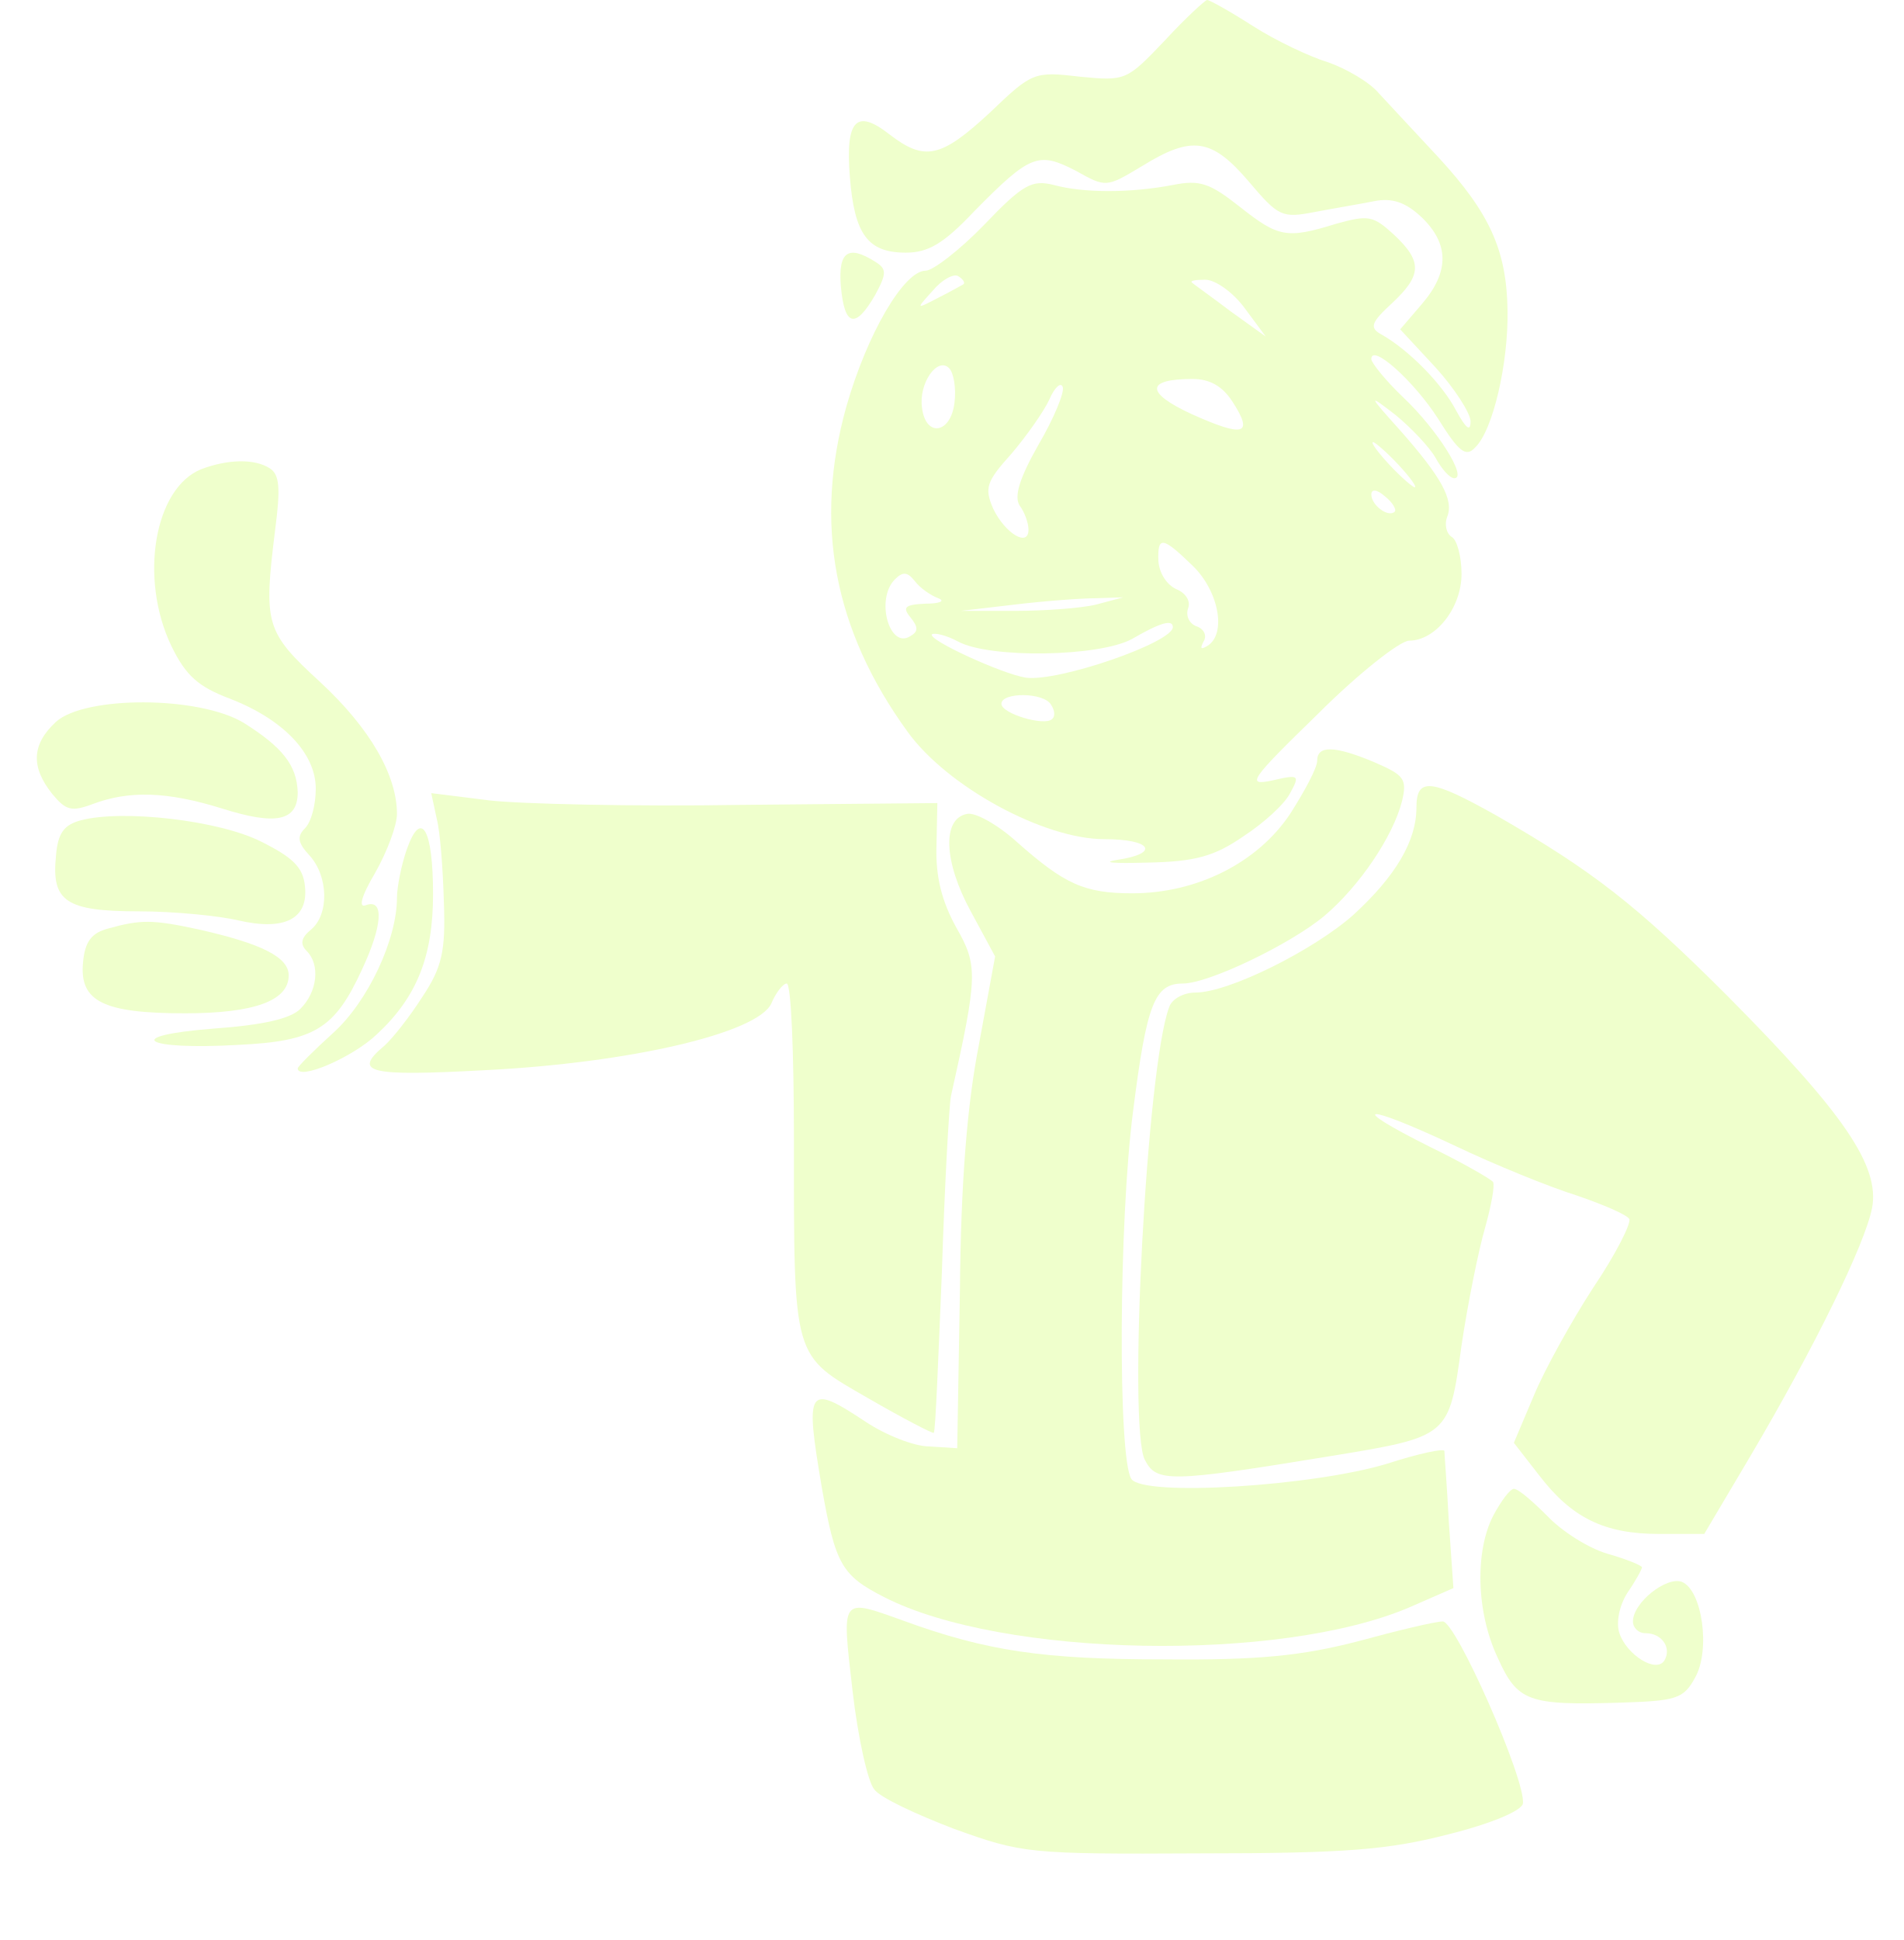
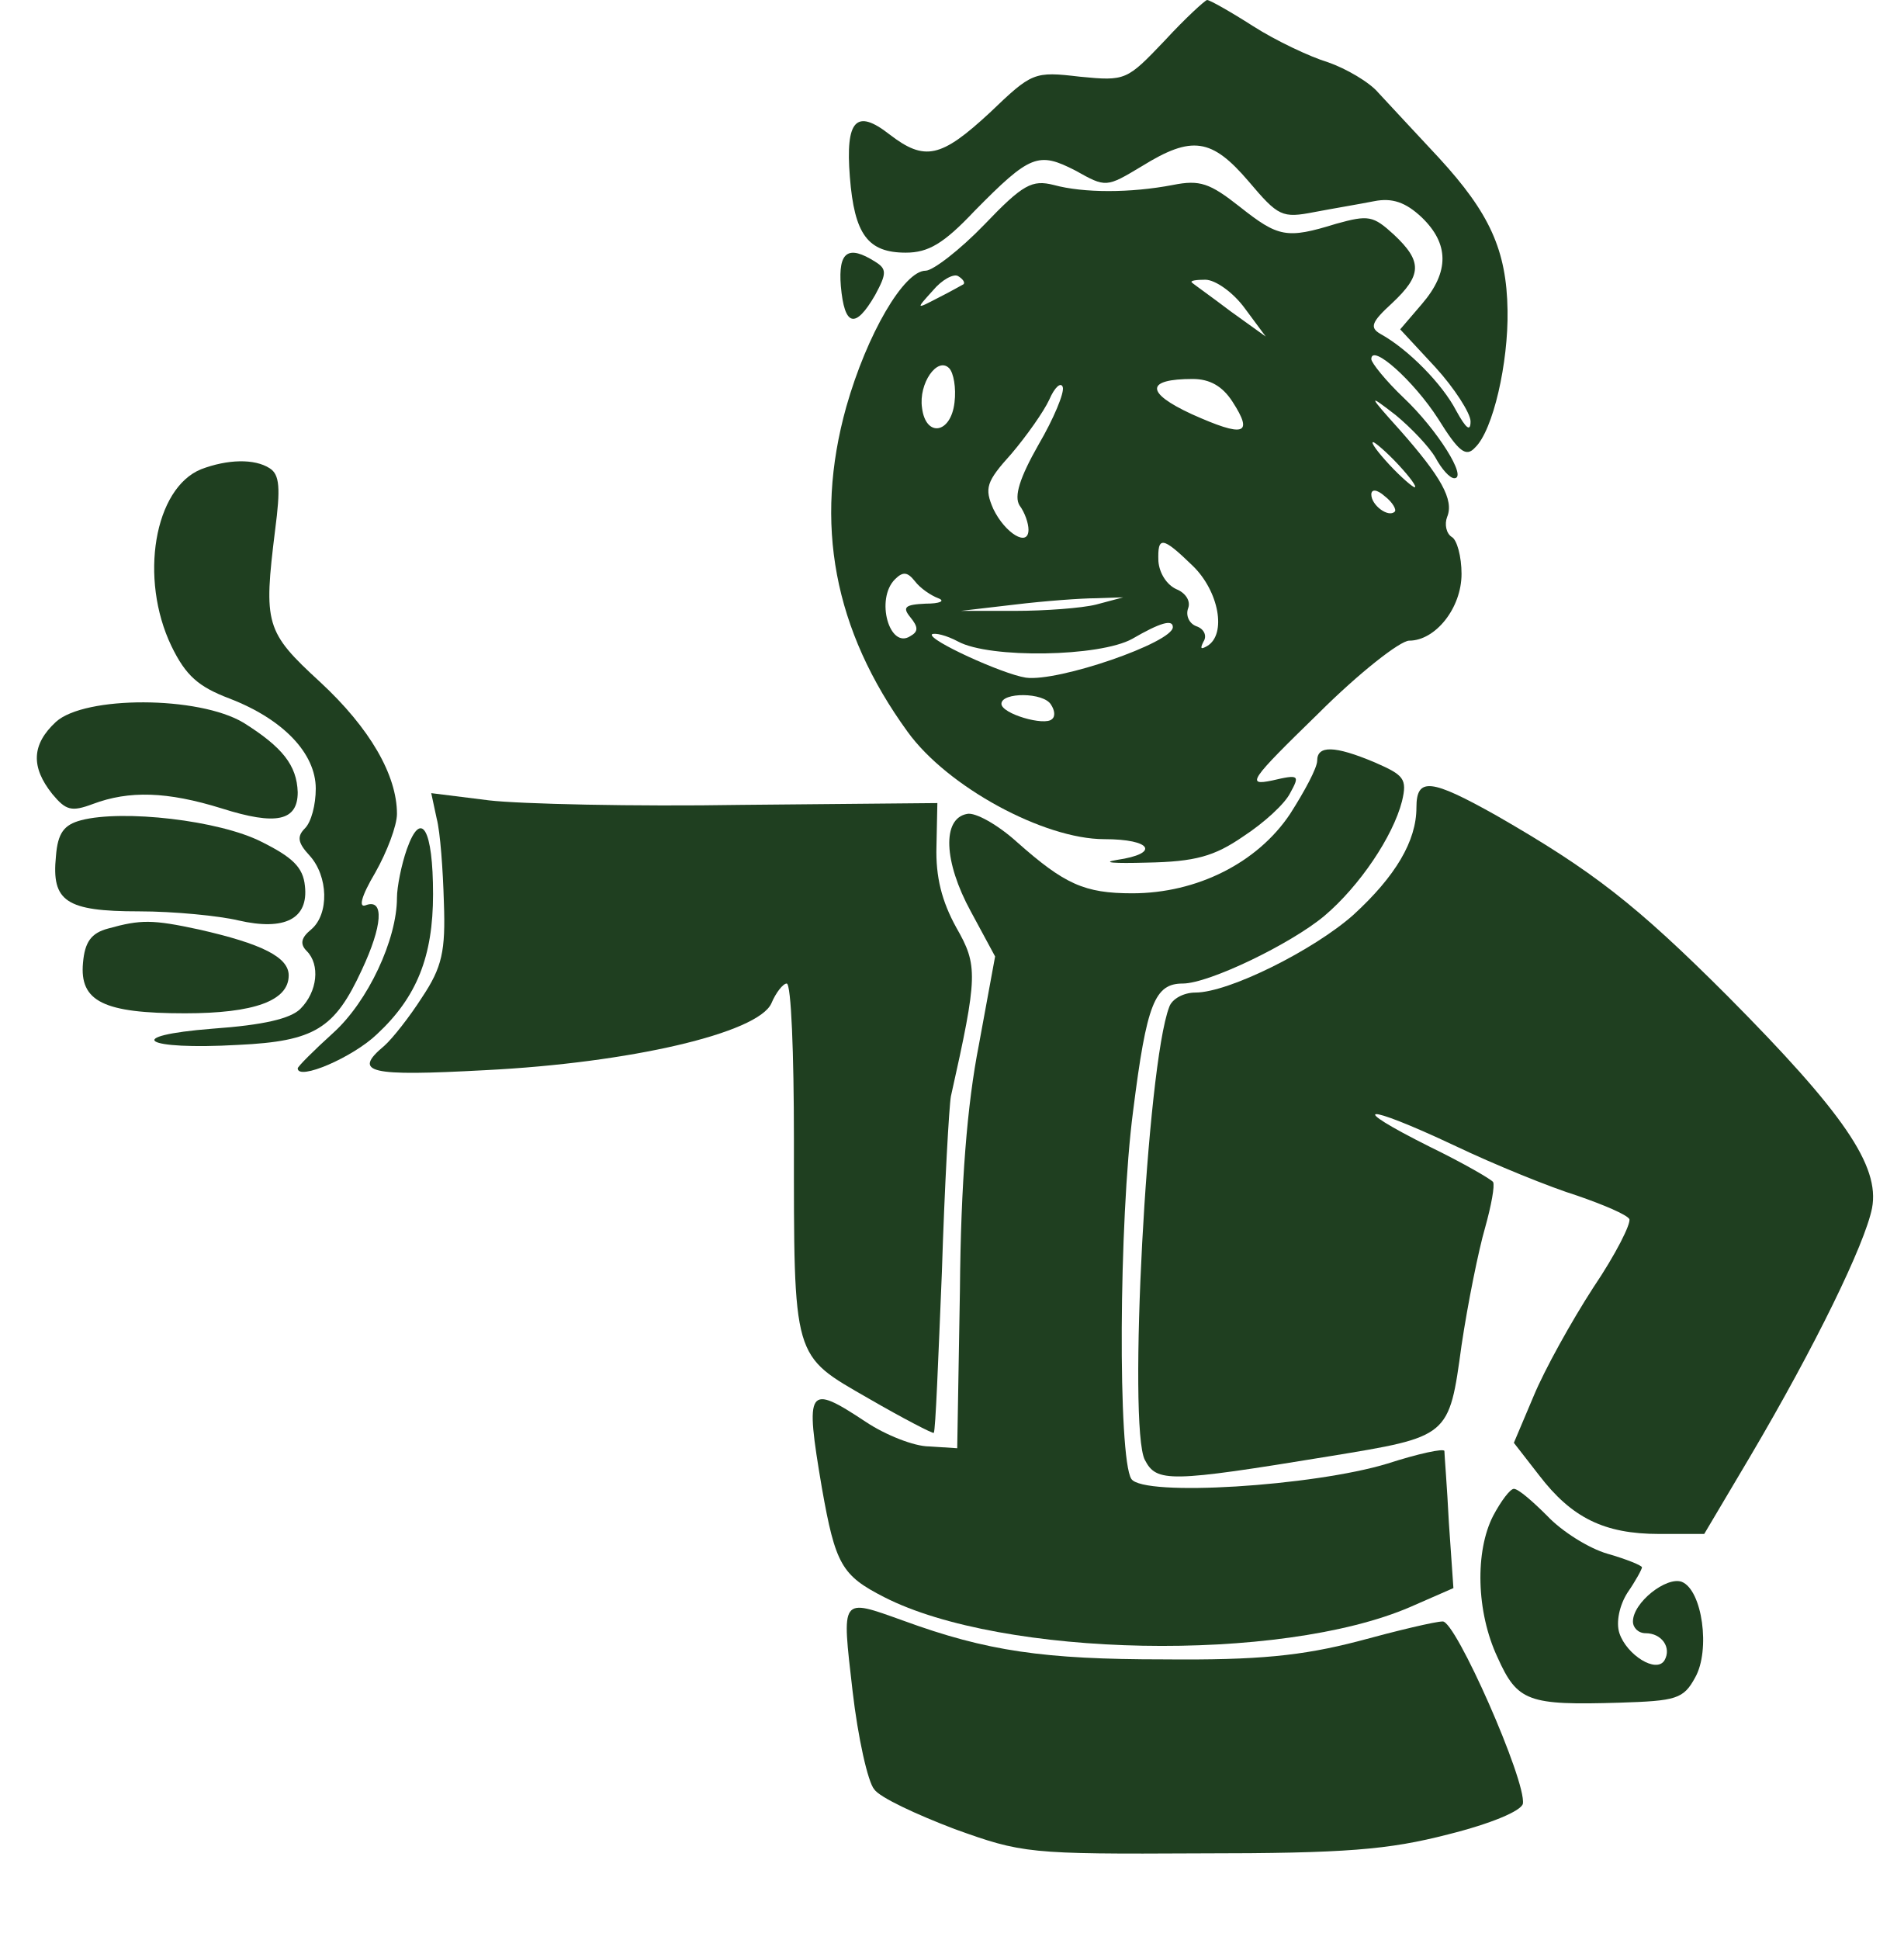
<svg xmlns="http://www.w3.org/2000/svg" version="1.0" width="211pt" height="215pt" viewBox="0 0 211 215" preserveAspectRatio="xMidYMid meet">
  <defs>
    <filter id="checked" x="-50%" y="-50%" width="200%" height="200%">
      <feFlood flood-color="#afff03" />
      <feComposite in="flood" in2="SourceAlpha" operator="in" />
    </filter>
  </defs>
-   <g class="custom-checkbox-indicator" transform="translate(0,215) scale(0.1,-0.1)" fill="#afff0333" stroke="none">
+   <g class="custom-checkbox-indicator" transform="translate(0,215) scale(0.1,-0.1)" fill="#1f3f20" stroke="none">
    <path d="M1291 2105 c-42 -44 -43 -45 -94 -40 -51 6 -53 5 -100 -40 -54 -50         -72 -54 -111 -24 -37 29 -49 16 -44 -47 5 -64 20 -84 62 -84 25 0 42 10 76 46         62 63 71 66 112 45 34 -19 34 -19 74 5 55 34 77 31 118 -17 33 -39 37 -41 73         -34 21 4 51 9 66 12 20 4 35 -1 53 -18 30 -29 31 -60 0 -96 l-24 -28 39 -42         c21 -23 39 -51 39 -60 0 -12 -5 -8 -16 12 -15 29 -53 68 -84 85 -12 7 -10 13         13 34 33 31 34 46 2 76 -23 21 -28 22 -64 12 -55 -17 -64 -15 -107 19 -33 26         -44 30 -74 24 -47 -9 -99 -9 -132 0 -24 6 -34 1 -77 -44 -27 -28 -57 -51 -65         -51 -24 0 -65 -70 -88 -151 -36 -129 -14 -247 68 -360 44 -61 151 -119 218         -119 53 0 62 -16 14 -23 -18 -3 -3 -4 33 -3 54 1 75 7 107 29 23 15 46 36 52         48 11 20 10 21 -20 14 -29 -6 -25 0 51 74 45 45 91 81 101 81 29 0 58 36 58         74 0 19 -5 38 -11 41 -6 4 -8 14 -5 22 8 19 -7 45 -52 96 -36 40 -36 41 -5 17         17 -14 37 -35 44 -47 7 -13 16 -23 21 -23 15 0 -19 54 -56 89 -20 19 -36 39         -36 43 0 18 47 -24 74 -66 23 -37 31 -43 41 -32 20 19 37 94 36 152 -1 67 -20         108 -76 169 -26 28 -56 60 -67 72 -10 12 -36 27 -56 34 -20 6 -58 24 -83 40         -25 16 -48 29 -51 29 -2 0 -24 -20 -47 -45z m-223 -270 c-2 -1 -14 -8 -28 -15         -25 -13 -25 -13 -6 8 10 12 23 19 28 16 5 -3 8 -7 6 -9z m312 -27 l23 -31 -39         28 c-21 16 -41 30 -43 32 -2 2 5 3 15 3 11 0 31 -14 44 -32z m-322 -104 c-4         -35 -32 -39 -36 -6 -4 27 17 57 30 44 5 -5 8 -22 6 -38z m93 -47 c-21 -37 -27         -57 -21 -67 6 -8 10 -20 10 -27 0 -20 -26 -4 -39 23 -10 23 -8 30 20 61 17 20         36 47 42 60 6 14 13 20 15 14 2 -6 -10 -35 -27 -64z m215 48 c24 -37 13 -40         -45 -14 -52 24 -51 39 1 39 19 0 33 -8 44 -25z m184 -70 c13 -14 21 -25 18         -25 -2 0 -15 11 -28 25 -13 14 -21 25 -18 25 2 0 15 -11 28 -25z m-4 -52 c-7         -7 -26 7 -26 19 0 6 6 6 15 -2 9 -7 13 -15 11 -17z m-224 -60 c29 -28 38 -76         16 -89 -7 -4 -8 -3 -4 5 4 6 1 14 -8 17 -8 3 -12 12 -9 20 3 8 -3 17 -13 21         -11 5 -19 18 -20 31 -1 28 4 28 38 -5z m-282 -36 c8 -3 2 -6 -14 -6 -23 -1         -26 -4 -17 -15 9 -11 9 -16 0 -21 -23 -15 -39 41 -17 63 9 9 14 8 22 -2 6 -8         18 -16 26 -19z m175 -7 c-16 -4 -57 -7 -90 -7 l-60 0 60 7 c33 4 74 7 90 7         l30 1 -30 -8z m85 -25 c0 -17 -127 -61 -163 -56 -26 4 -109 42 -104 48 3 2 16         -1 29 -8 35 -19 157 -17 193 3 31 18 45 22 45 13z m-135 -86 c4 -6 5 -13 1         -16 -8 -8 -56 6 -56 17 0 13 47 13 55 -1z" />
    <path d="M932 1833 c4 -45 16 -48 38 -10 13 24 13 29 0 37 -30 19 -41 11 -38         -27z" />
    <path d="M223 1630 c-52 -21 -69 -121 -33 -196 16 -33 30 -45 64 -58 60 -23         96 -61 96 -100 0 -18 -5 -37 -12 -44 -9 -9 -8 -16 5 -30 21 -23 22 -65 2 -82         -11 -9 -13 -16 -5 -24 15 -15 12 -45 -7 -64 -11 -11 -41 -18 -97 -22 -102 -8         -77 -24 28 -18 85 4 107 18 137 83 23 49 25 79 5 72 -9 -4 -6 9 10 36 13 23         24 52 24 65 0 43 -30 95 -85 146 -61 56 -63 64 -50 169 6 46 5 61 -6 68 -17         11 -47 10 -76 -1z" />
    <path d="M62 1350 c-27 -25 -28 -50 -4 -80 15 -18 21 -20 45 -11 40 15 82 14         143 -5 60 -19 84 -14 84 18 -1 30 -17 50 -60 77 -50 30 -176 30 -208 1z" />
    <path d="M1460 1307 c0 -8 -14 -34 -30 -59 -36 -54 -103 -88 -175 -88 -53 0         -75 10 -128 57 -21 19 -46 33 -55 31 -28 -5 -26 -53 4 -108 l27 -50 -18 -98         c-13 -66 -20 -153 -21 -272 l-3 -175 -31 2 c-17 0 -49 13 -70 27 -65 43 -68         39 -49 -73 15 -85 22 -97 69 -121 131 -67 439 -73 583 -11 l48 21 -5 72 c-2         40 -5 76 -5 80 -1 3 -29 -3 -63 -14 -82 -25 -271 -37 -284 -17 -15 23 -14 286         2 408 15 119 24 141 55 141 29 0 120 44 157 75 39 33 76 88 86 127 6 25 2 29         -30 43 -45 19 -64 19 -64 2z" />
    <path d="M1570 1255 c0 -37 -23 -76 -70 -119 -44 -39 -138 -86 -175 -86 -13 0         -26 -7 -29 -16 -25 -65 -46 -466 -27 -502 13 -25 27 -25 204 4 134 22 133 21         147 123 7 47 19 106 26 130 7 25 11 47 9 51 -2 3 -33 21 -70 39 -94 47 -74 49         26 2 46 -22 108 -47 137 -56 29 -10 55 -21 58 -26 2 -5 -15 -39 -40 -76 -24         -37 -54 -91 -66 -120 l-22 -52 28 -36 c36 -47 72 -65 133 -65 l50 0 51 86 c72         122 127 235 135 275 9 47 -32 106 -160 235 -102 102 -150 139 -256 200 -73 41         -89 43 -89 9z" />
    <path d="M484 1243 c4 -15 7 -57 8 -93 2 -54 -2 -72 -24 -105 -14 -22 -33 -46         -42 -54 -36 -30 -17 -34 112 -27 160 8 302 41 317 74 5 12 13 22 17 22 5 0 8         -78 8 -172 0 -247 -2 -239 83 -288 38 -22 71 -39 72 -38 2 2 5 82 9 178 3 96         8 184 10 195 30 134 30 145 6 187 -16 29 -23 56 -22 90 l1 48 -217 -2 c-119         -2 -246 1 -280 5 l-64 8 6 -28z" />
    <path d="M90 1241 c-19 -5 -26 -14 -28 -40 -5 -50 11 -61 92 -61 39 0 89 -5         110 -10 52 -12 78 2 74 38 -2 21 -14 32 -48 49 -47 24 -154 36 -200 24z" />
    <path d="M451 1209 c-6 -17 -11 -42 -11 -54 0 -46 -32 -115 -71 -150 -21 -19         -39 -37 -39 -39 0 -14 61 12 88 38 44 41 62 86 62 155 0 72 -13 95 -29 50z" />
    <path d="M120 1121 c-19 -5 -26 -15 -28 -38 -4 -43 23 -56 113 -56 77 0 115         14 115 42 0 20 -29 35 -100 51 -51 11 -64 11 -100 1z" />
    <path d="M1655 470 c-20 -39 -19 -106 5 -157 22 -49 34 -53 135 -50 63 2 71 4         84 28 17 30 8 97 -15 106 -17 6 -54 -23 -54 -44 0 -7 6 -13 14 -13 18 0 29         -16 21 -30 -9 -15 -42 6 -50 30 -4 12 0 31 9 45 9 13 16 26 16 28 0 2 -17 9         -38 15 -21 6 -51 25 -67 42 -16 16 -32 30 -37 30 -4 0 -14 -13 -23 -30z" />
    <path d="M945 276 c6 -52 17 -101 24 -109 6 -9 47 -28 89 -44 75 -27 82 -28         272 -27 162 0 209 4 275 21 48 12 81 26 83 34 4 25 -75 204 -89 202 -8 0 -50         -10 -94 -22 -62 -16 -110 -21 -215 -20 -133 0 -196 9 -289 43 -70 25 -68 27         -56 -78z" />
  </g>
</svg>
